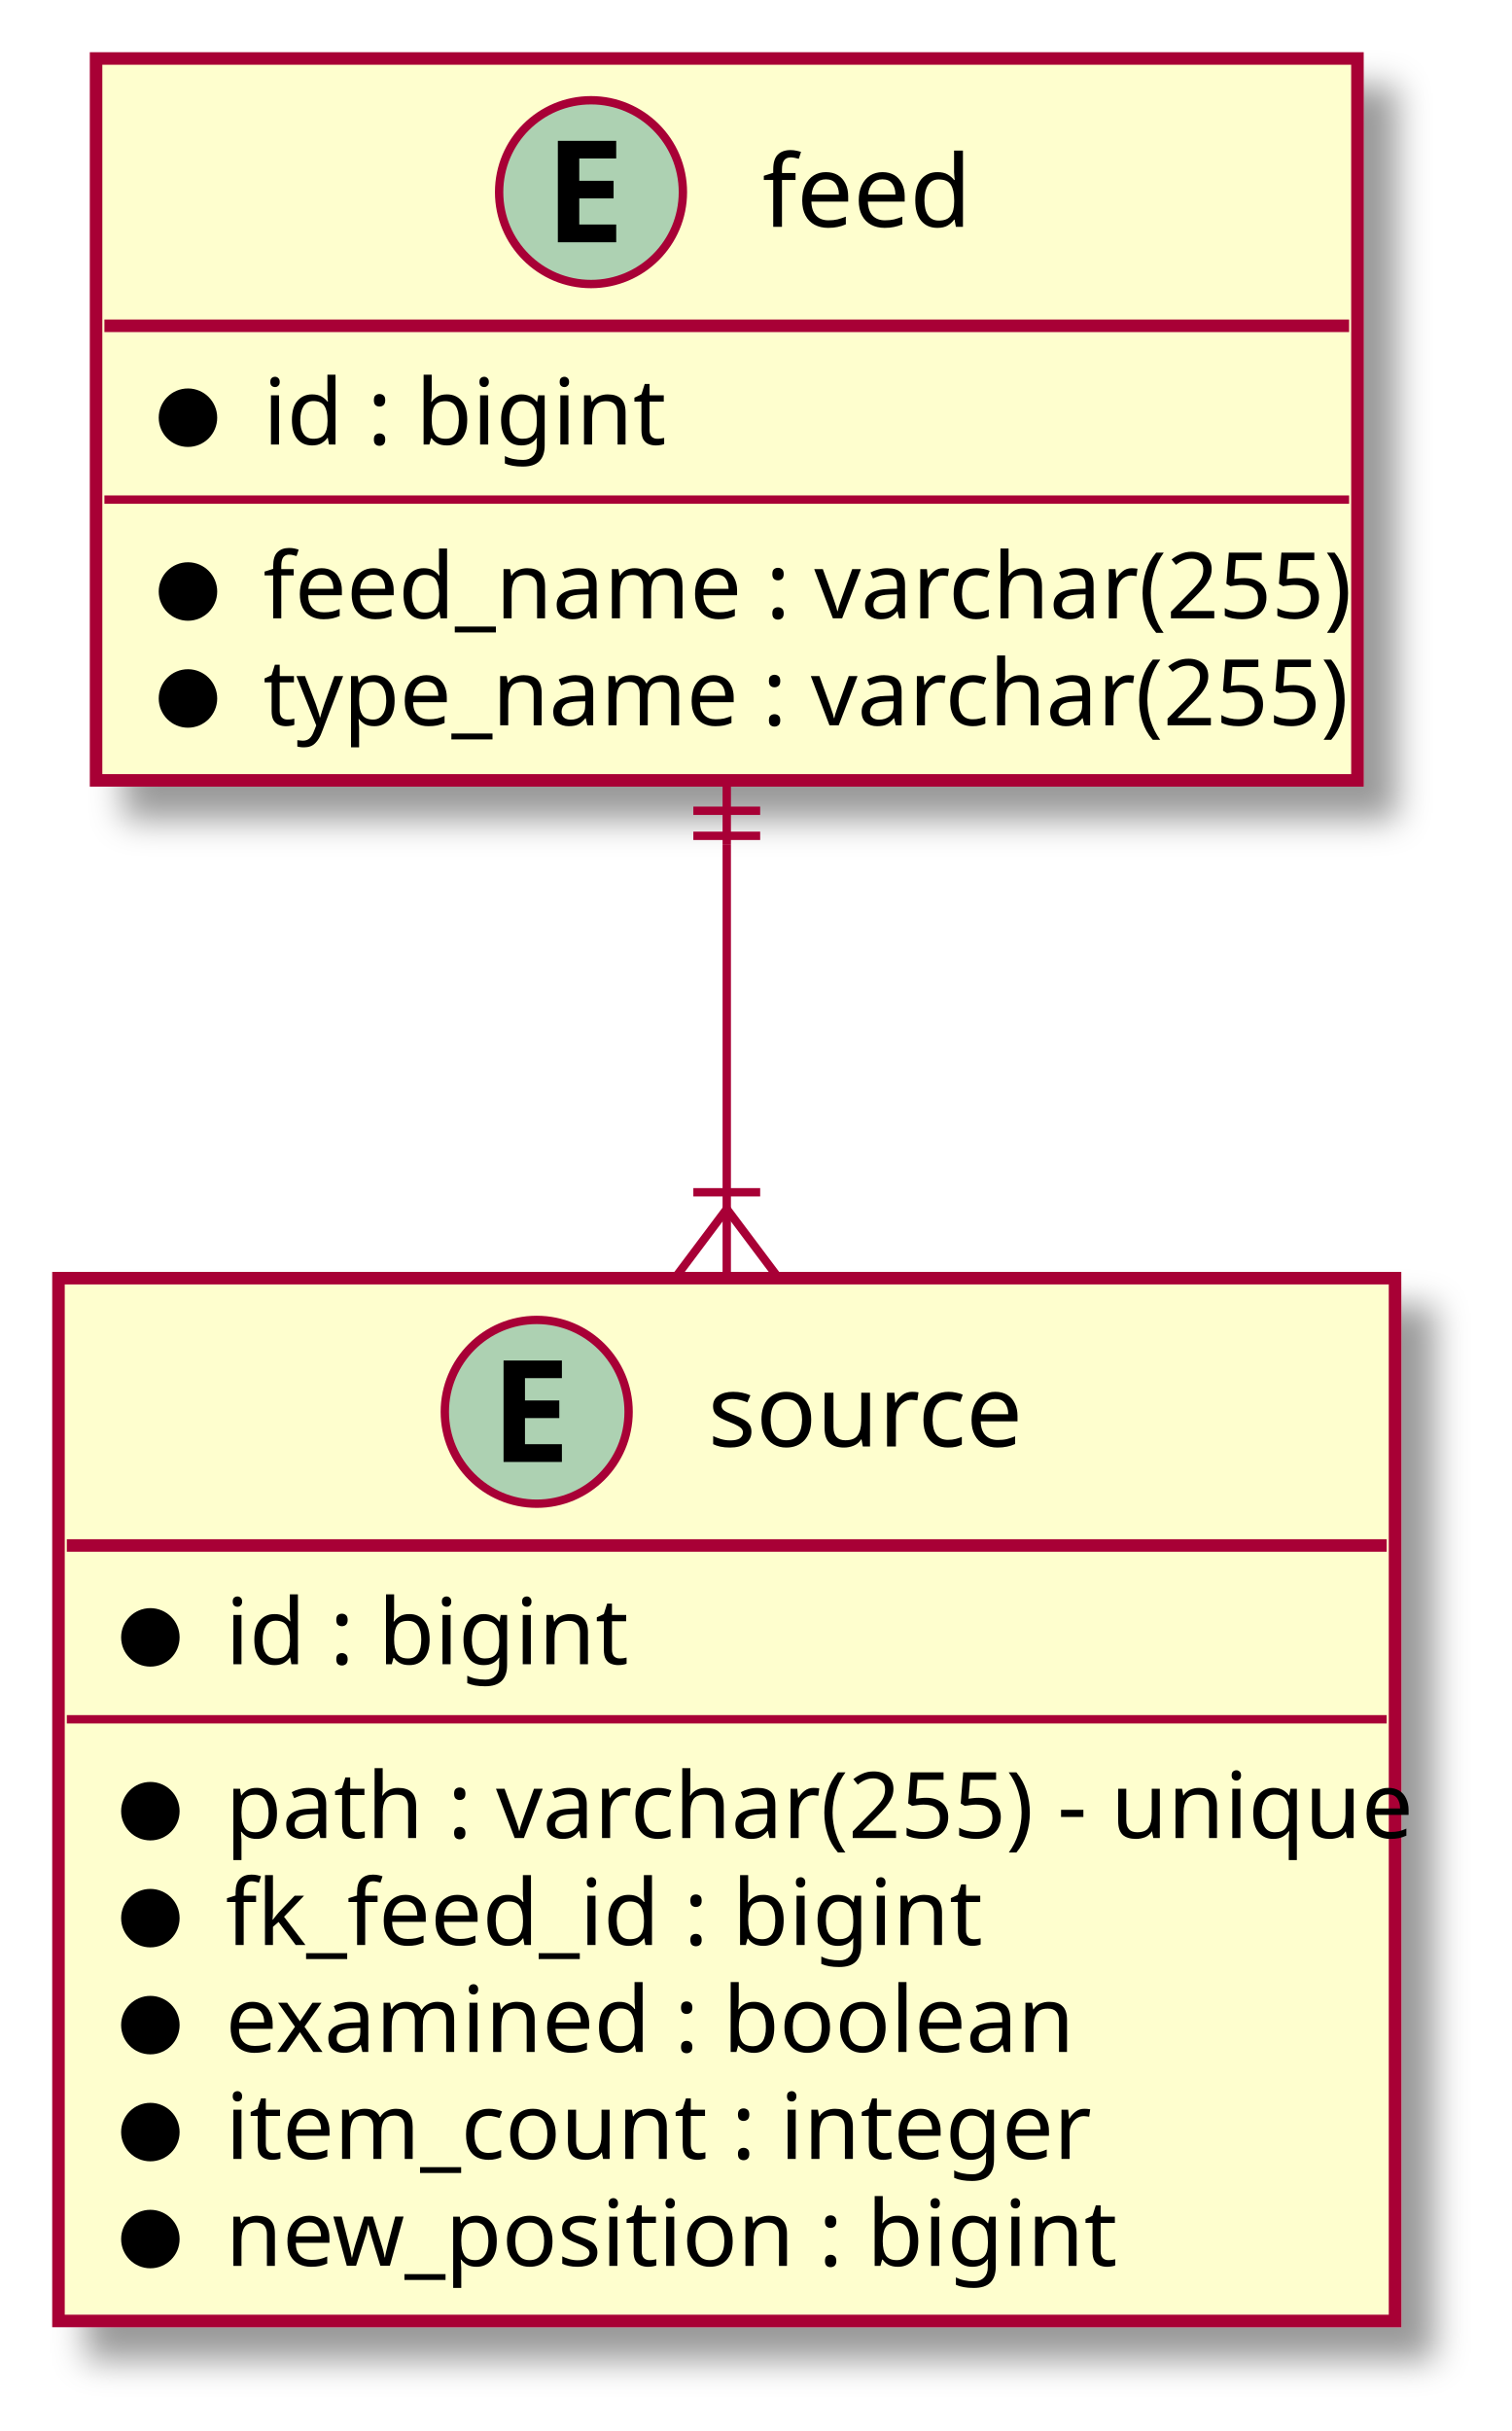
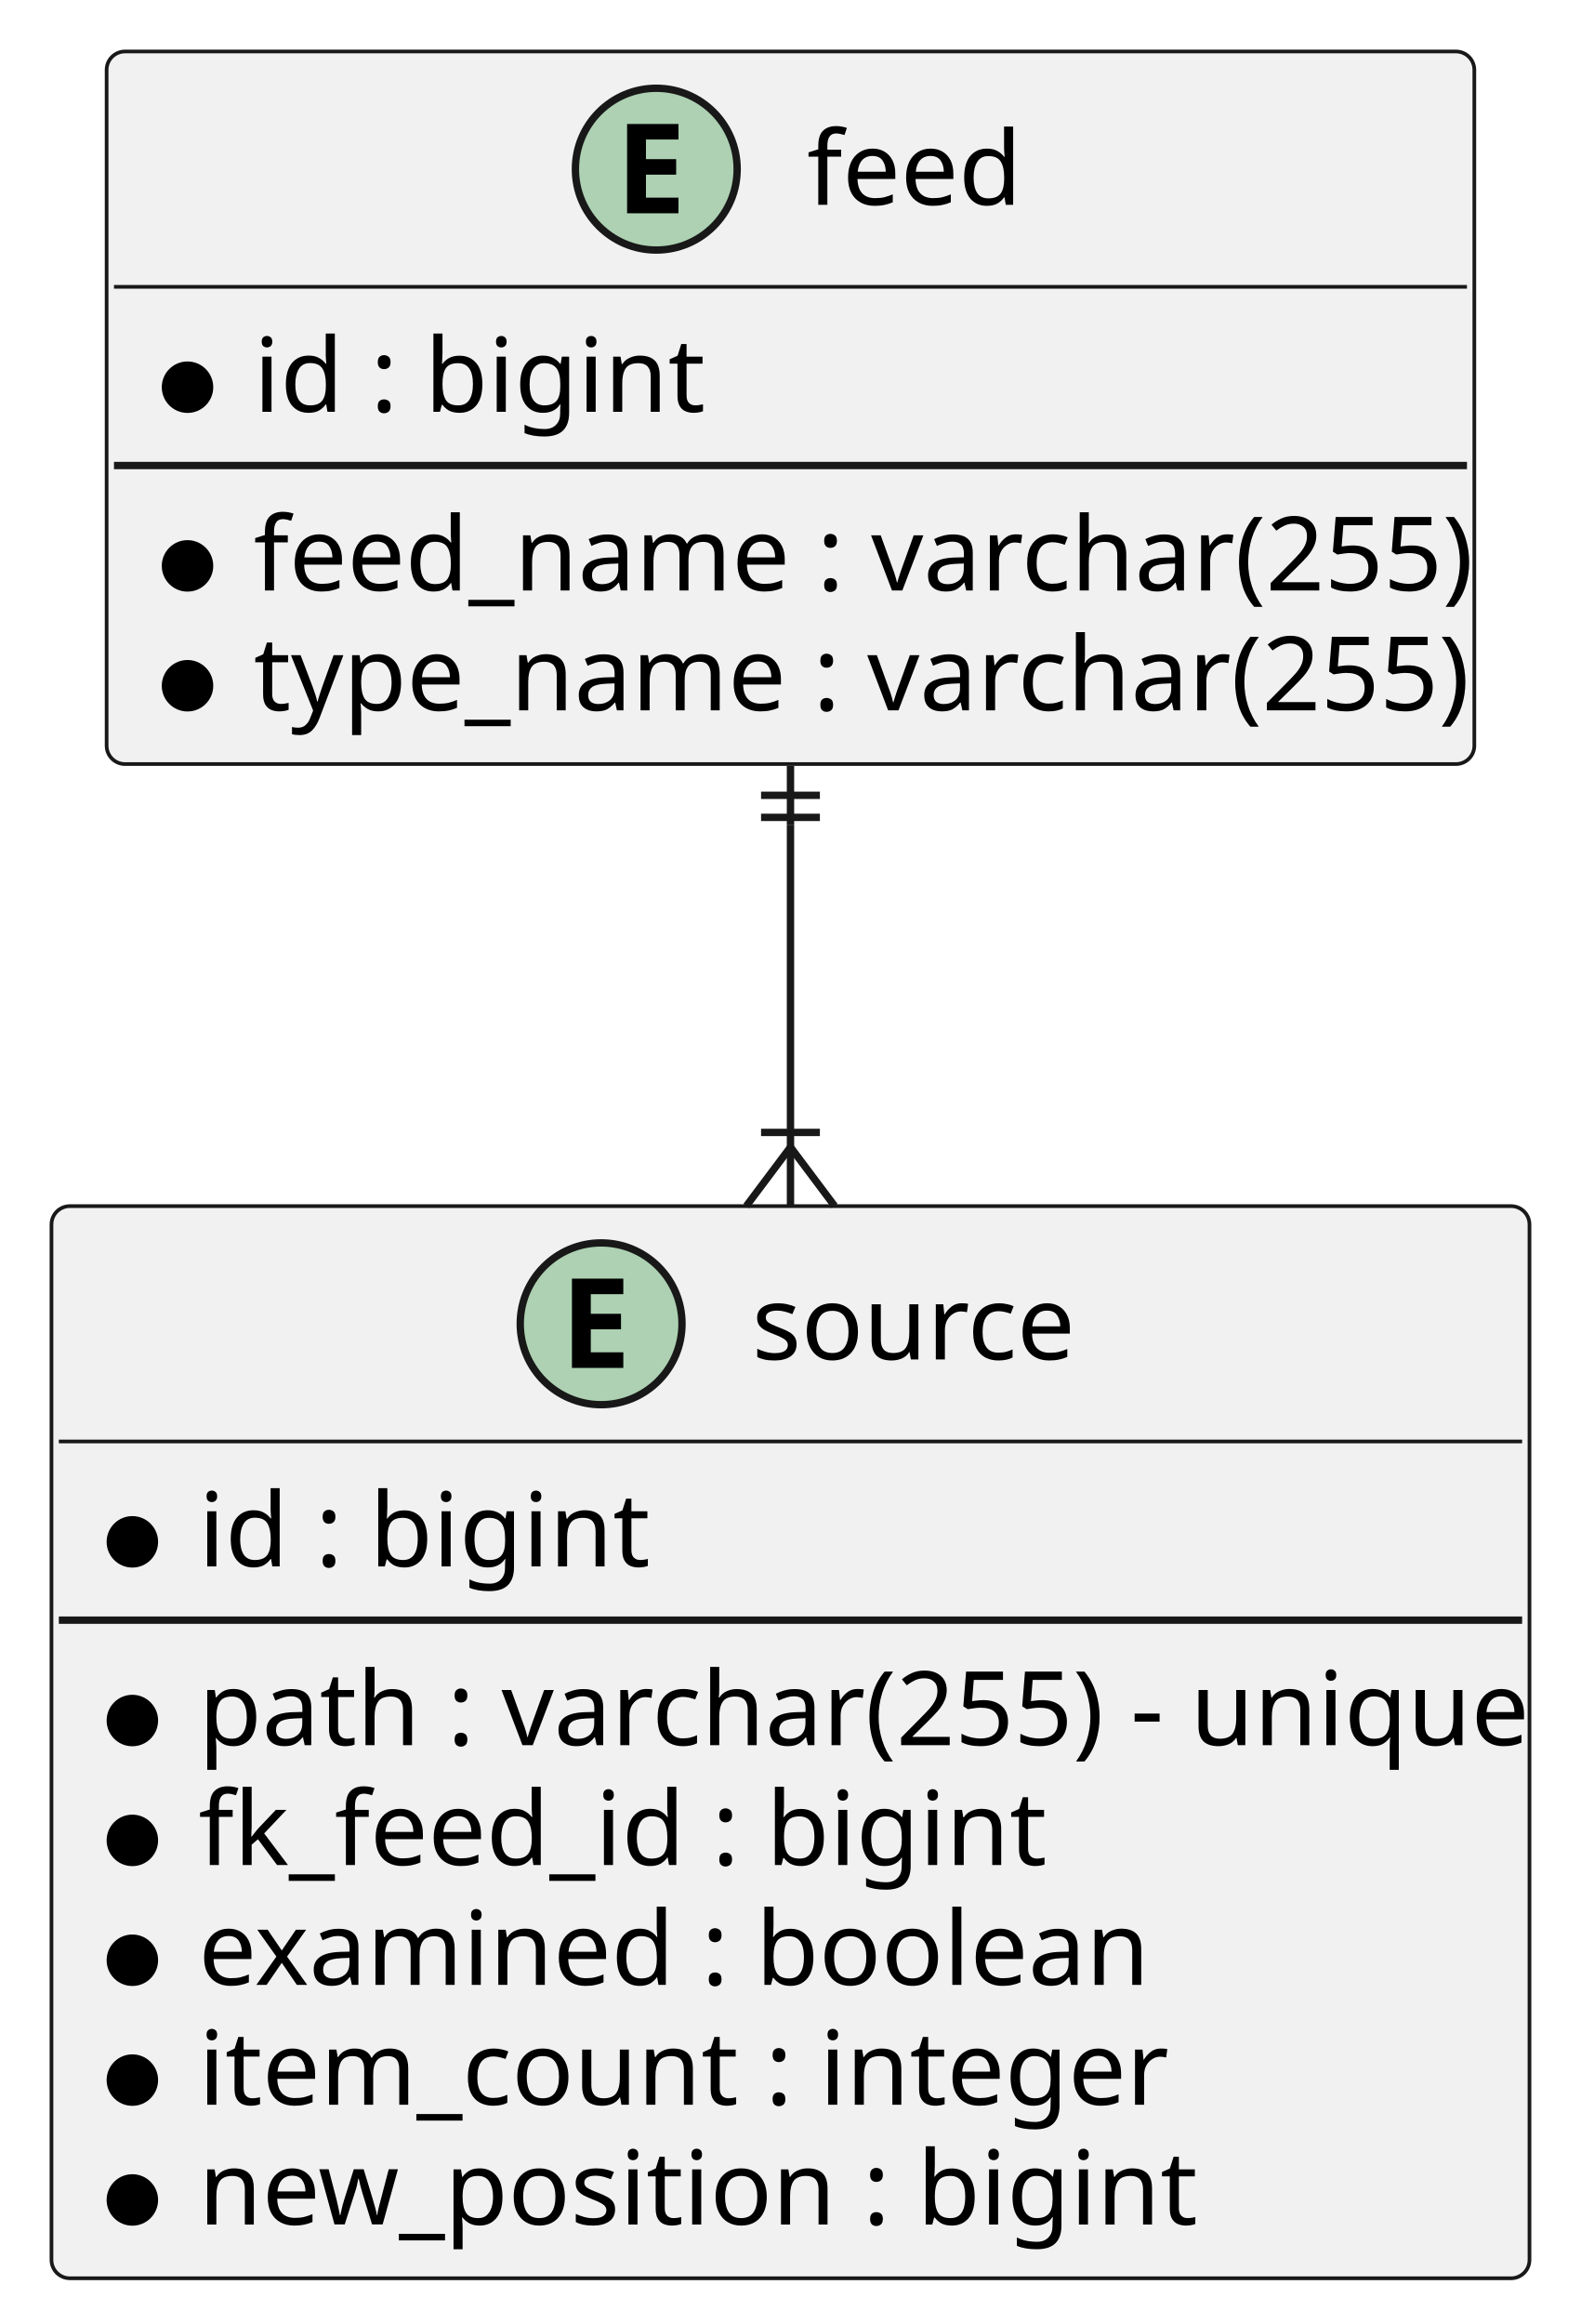
- <svg xmlns="http://www.w3.org/2000/svg" contentScriptType="application/ecmascript" contentStyleType="text/css" height="291px" preserveAspectRatio="none" style="width:181px;height:291px;" version="1.1" viewBox="0 0 181 291" width="181px" zoomAndPan="magnify">
-   <defs>
-     <filter height="300%" id="fiux1yksh7ua2" width="300%" x="-1" y="-1">
-       <feGaussianBlur result="blurOut" stdDeviation="2.0" />
-       <feColorMatrix in="blurOut" result="blurOut2" type="matrix" values="0 0 0 0 0 0 0 0 0 0 0 0 0 0 0 0 0 0 .4 0" />
-       <feOffset dx="4.0" dy="4.0" in="blurOut2" result="blurOut3" />
-       <feBlend in="SourceGraphic" in2="blurOut3" mode="normal" />
-     </filter>
-   </defs>
+ <svg xmlns="http://www.w3.org/2000/svg" contentStyleType="text/css" height="316px" preserveAspectRatio="none" style="width:215px;height:316px;background:#FFFFFF;" version="1.1" viewBox="0 0 215 316" width="215px" zoomAndPan="magnify">
+   <defs />
  <g>
-     <rect codeLine="5" fill="#FEFECE" filter="url(#fiux1yksh7ua2)" height="86.414" id="feed" style="stroke:#A80036;stroke-width:1.5;" width="151" x="11.5" y="7" />
-     <ellipse cx="70.75" cy="23" fill="#ADD1B2" rx="11" ry="11" style="stroke:#A80036;stroke-width:1.0;" />
-     <path d="M73.766,29 L66.781,29 L66.781,16.859 L73.766,16.859 L73.766,18.969 L69.344,18.969 L69.344,21.641 L73.453,21.641 L73.453,23.75 L69.344,23.75 L69.344,26.875 L73.766,26.875 L73.766,29 Z " fill="#000000" />
-     <text fill="#000000" font-family="sans-serif" font-size="12" lengthAdjust="spacing" textLength="24" x="91.25" y="27.154">feed</text>
-     <line style="stroke:#A80036;stroke-width:1.5;" x1="12.5" x2="161.5" y1="39" y2="39" />
-     <ellipse cx="22.5" cy="50" fill="#000000" rx="3" ry="3" style="stroke:#000000;stroke-width:1.0;" />
-     <text fill="#000000" font-family="sans-serif" font-size="11" lengthAdjust="spacing" textLength="43" x="31.5" y="53.21">id : bigint</text>
-     <line style="stroke:#A80036;stroke-width:1.0;" x1="12.5" x2="161.5" y1="59.805" y2="59.805" />
-     <ellipse cx="22.5" cy="70.805" fill="#000000" rx="3" ry="3" style="stroke:#000000;stroke-width:1.0;" />
-     <text fill="#000000" font-family="sans-serif" font-size="11" lengthAdjust="spacing" textLength="125" x="31.5" y="74.015">feed_name : varchar(255)</text>
-     <ellipse cx="22.5" cy="83.609" fill="#000000" rx="3" ry="3" style="stroke:#000000;stroke-width:1.0;" />
-     <text fill="#000000" font-family="sans-serif" font-size="11" lengthAdjust="spacing" textLength="125" x="31.5" y="86.82">type_name : varchar(255)</text>
-     <rect codeLine="12" fill="#FEFECE" filter="url(#fiux1yksh7ua2)" height="124.828" id="source" style="stroke:#A80036;stroke-width:1.5;" width="160" x="7" y="153" />
-     <ellipse cx="64.25" cy="169" fill="#ADD1B2" rx="11" ry="11" style="stroke:#A80036;stroke-width:1.0;" />
-     <path d="M67.266,175 L60.281,175 L60.281,162.859 L67.266,162.859 L67.266,164.969 L62.844,164.969 L62.844,167.641 L66.953,167.641 L66.953,169.75 L62.844,169.75 L62.844,172.875 L67.266,172.875 L67.266,175 Z " fill="#000000" />
-     <text fill="#000000" font-family="sans-serif" font-size="12" lengthAdjust="spacing" textLength="37" x="84.75" y="173.154">source</text>
-     <line style="stroke:#A80036;stroke-width:1.5;" x1="8" x2="166" y1="185" y2="185" />
-     <ellipse cx="18" cy="196" fill="#000000" rx="3" ry="3" style="stroke:#000000;stroke-width:1.0;" />
-     <text fill="#000000" font-family="sans-serif" font-size="11" lengthAdjust="spacing" textLength="43" x="27" y="199.21">id : bigint</text>
-     <line style="stroke:#A80036;stroke-width:1.0;" x1="8" x2="166" y1="205.805" y2="205.805" />
-     <ellipse cx="18" cy="216.805" fill="#000000" rx="3" ry="3" style="stroke:#000000;stroke-width:1.0;" />
-     <text fill="#000000" font-family="sans-serif" font-size="11" lengthAdjust="spacing" textLength="134" x="27" y="220.015">path : varchar(255) - unique</text>
-     <ellipse cx="18" cy="229.609" fill="#000000" rx="3" ry="3" style="stroke:#000000;stroke-width:1.0;" />
-     <text fill="#000000" font-family="sans-serif" font-size="11" lengthAdjust="spacing" textLength="84" x="27" y="232.82">fk_feed_id : bigint</text>
-     <ellipse cx="18" cy="242.414" fill="#000000" rx="3" ry="3" style="stroke:#000000;stroke-width:1.0;" />
-     <text fill="#000000" font-family="sans-serif" font-size="11" lengthAdjust="spacing" textLength="95" x="27" y="245.625">examined : boolean</text>
-     <ellipse cx="18" cy="255.219" fill="#000000" rx="3" ry="3" style="stroke:#000000;stroke-width:1.0;" />
-     <text fill="#000000" font-family="sans-serif" font-size="11" lengthAdjust="spacing" textLength="97" x="27" y="258.429">item_count : integer</text>
-     <ellipse cx="18" cy="268.023" fill="#000000" rx="3" ry="3" style="stroke:#000000;stroke-width:1.0;" />
-     <text fill="#000000" font-family="sans-serif" font-size="11" lengthAdjust="spacing" textLength="97" x="27" y="271.234">new_position : bigint</text>
-     <path codeLine="22" d="M87,101.05 C87,101.05 87,144.72 87,144.72 " fill="none" id="feed-source" style="stroke:#A80036;stroke-width:1.0;" />
-     <line style="stroke:#A80036;stroke-width:1.0;" x1="87" x2="93" y1="144.72" y2="152.72" />
-     <line style="stroke:#A80036;stroke-width:1.0;" x1="87" x2="81" y1="144.72" y2="152.72" />
-     <line style="stroke:#A80036;stroke-width:1.0;" x1="87" x2="87" y1="144.72" y2="152.72" />
-     <line style="stroke:#A80036;stroke-width:1.0;" x1="91" x2="83" y1="142.72" y2="142.72" />
-     <line style="stroke:#A80036;stroke-width:1.0;" x1="83" x2="91" y1="97.05" y2="97.05" />
-     <line style="stroke:#A80036;stroke-width:1.0;" x1="83" x2="91" y1="100.05" y2="100.05" />
-     <line style="stroke:#A80036;stroke-width:1.0;" x1="87" x2="87" y1="101.05" y2="93.05" />
+     <g id="elem_feed">
+       <rect codeLine="5" fill="#F1F1F1" height="96.891" id="feed" rx="2.5" ry="2.5" style="stroke:#181818;stroke-width:0.5;" width="186" x="14.5" y="7" />
+       <ellipse cx="89.25" cy="23" fill="#ADD1B2" rx="11" ry="11" style="stroke:#181818;stroke-width:1.0;" />
+       <path d="M92.266,29 L85.281,29 L85.281,16.859 L92.266,16.859 L92.266,18.969 L87.844,18.969 L87.844,21.641 L91.953,21.641 L91.953,23.75 L87.844,23.75 L87.844,26.875 L92.266,26.875 L92.266,29 Z " fill="#000000" />
+       <text fill="#000000" font-family="sans-serif" font-size="14" lengthAdjust="spacing" textLength="28" x="109.75" y="27.847">feed</text>
+       <line style="stroke:#181818;stroke-width:0.5;" x1="15.5" x2="199.5" y1="39" y2="39" />
+       <ellipse cx="25.5" cy="52.648" fill="#000000" rx="3" ry="3" style="stroke:#000000;stroke-width:1.0;" />
+       <text fill="#000000" font-family="sans-serif" font-size="14" lengthAdjust="spacing" textLength="60" x="34.5" y="55.995">id : bigint</text>
+       <line style="stroke:#181818;stroke-width:1.0;" x1="15.5" x2="199.5" y1="63.297" y2="63.297" />
+       <ellipse cx="25.5" cy="76.945" fill="#000000" rx="3" ry="3" style="stroke:#000000;stroke-width:1.0;" />
+       <text fill="#000000" font-family="sans-serif" font-size="14" lengthAdjust="spacing" textLength="160" x="34.5" y="80.292">feed_name : varchar(255)</text>
+       <ellipse cx="25.5" cy="93.242" fill="#000000" rx="3" ry="3" style="stroke:#000000;stroke-width:1.0;" />
+       <text fill="#000000" font-family="sans-serif" font-size="14" lengthAdjust="spacing" textLength="160" x="34.5" y="96.589">type_name : varchar(255)</text>
+     </g>
+     <g id="elem_source">
+       <rect codeLine="12" fill="#F1F1F1" height="145.781" id="source" rx="2.5" ry="2.5" style="stroke:#181818;stroke-width:0.5;" width="201" x="7" y="164" />
+       <ellipse cx="81.75" cy="180" fill="#ADD1B2" rx="11" ry="11" style="stroke:#181818;stroke-width:1.0;" />
+       <path d="M84.766,186 L77.781,186 L77.781,173.859 L84.766,173.859 L84.766,175.969 L80.344,175.969 L80.344,178.641 L84.453,178.641 L84.453,180.75 L80.344,180.75 L80.344,183.875 L84.766,183.875 L84.766,186 Z " fill="#000000" />
+       <text fill="#000000" font-family="sans-serif" font-size="14" lengthAdjust="spacing" textLength="43" x="102.25" y="184.847">source</text>
+       <line style="stroke:#181818;stroke-width:0.5;" x1="8" x2="207" y1="196" y2="196" />
+       <ellipse cx="18" cy="209.648" fill="#000000" rx="3" ry="3" style="stroke:#000000;stroke-width:1.0;" />
+       <text fill="#000000" font-family="sans-serif" font-size="14" lengthAdjust="spacing" textLength="60" x="27" y="212.995">id : bigint</text>
+       <line style="stroke:#181818;stroke-width:1.0;" x1="8" x2="207" y1="220.297" y2="220.297" />
+       <ellipse cx="18" cy="233.945" fill="#000000" rx="3" ry="3" style="stroke:#000000;stroke-width:1.0;" />
+       <text fill="#000000" font-family="sans-serif" font-size="14" lengthAdjust="spacing" textLength="175" x="27" y="237.292">path : varchar(255) - unique</text>
+       <ellipse cx="18" cy="250.242" fill="#000000" rx="3" ry="3" style="stroke:#000000;stroke-width:1.0;" />
+       <text fill="#000000" font-family="sans-serif" font-size="14" lengthAdjust="spacing" textLength="111" x="27" y="253.589">fk_feed_id : bigint</text>
+       <ellipse cx="18" cy="266.539" fill="#000000" rx="3" ry="3" style="stroke:#000000;stroke-width:1.0;" />
+       <text fill="#000000" font-family="sans-serif" font-size="14" lengthAdjust="spacing" textLength="126" x="27" y="269.886">examined : boolean</text>
+       <ellipse cx="18" cy="282.836" fill="#000000" rx="3" ry="3" style="stroke:#000000;stroke-width:1.0;" />
+       <text fill="#000000" font-family="sans-serif" font-size="14" lengthAdjust="spacing" textLength="129" x="27" y="286.183">item_count : integer</text>
+       <ellipse cx="18" cy="299.133" fill="#000000" rx="3" ry="3" style="stroke:#000000;stroke-width:1.0;" />
+       <text fill="#000000" font-family="sans-serif" font-size="14" lengthAdjust="spacing" textLength="132" x="27" y="302.479">new_position : bigint</text>
+     </g>
+     <g id="link_feed_source">
+       <path codeLine="22" d="M107.5,112.14 C107.5,112.14 107.5,155.98 107.5,155.98 " fill="none" id="feed-source" style="stroke:#181818;stroke-width:1.0;" />
+       <line style="stroke:#181818;stroke-width:1.0;" x1="103.5" x2="111.5" y1="108.14" y2="108.14" />
+       <line style="stroke:#181818;stroke-width:1.0;" x1="103.5" x2="111.5" y1="111.14" y2="111.14" />
+       <line style="stroke:#181818;stroke-width:1.0;" x1="107.5" x2="107.5" y1="112.14" y2="104.14" />
+       <line style="stroke:#181818;stroke-width:1.0;" x1="107.5" x2="113.5" y1="155.98" y2="163.98" />
+       <line style="stroke:#181818;stroke-width:1.0;" x1="107.5" x2="101.5" y1="155.98" y2="163.98" />
+       <line style="stroke:#181818;stroke-width:1.0;" x1="107.5" x2="107.5" y1="155.98" y2="163.98" />
+       <line style="stroke:#181818;stroke-width:1.0;" x1="111.5" x2="103.5" y1="153.98" y2="153.98" />
+     </g>
  </g>
</svg>
